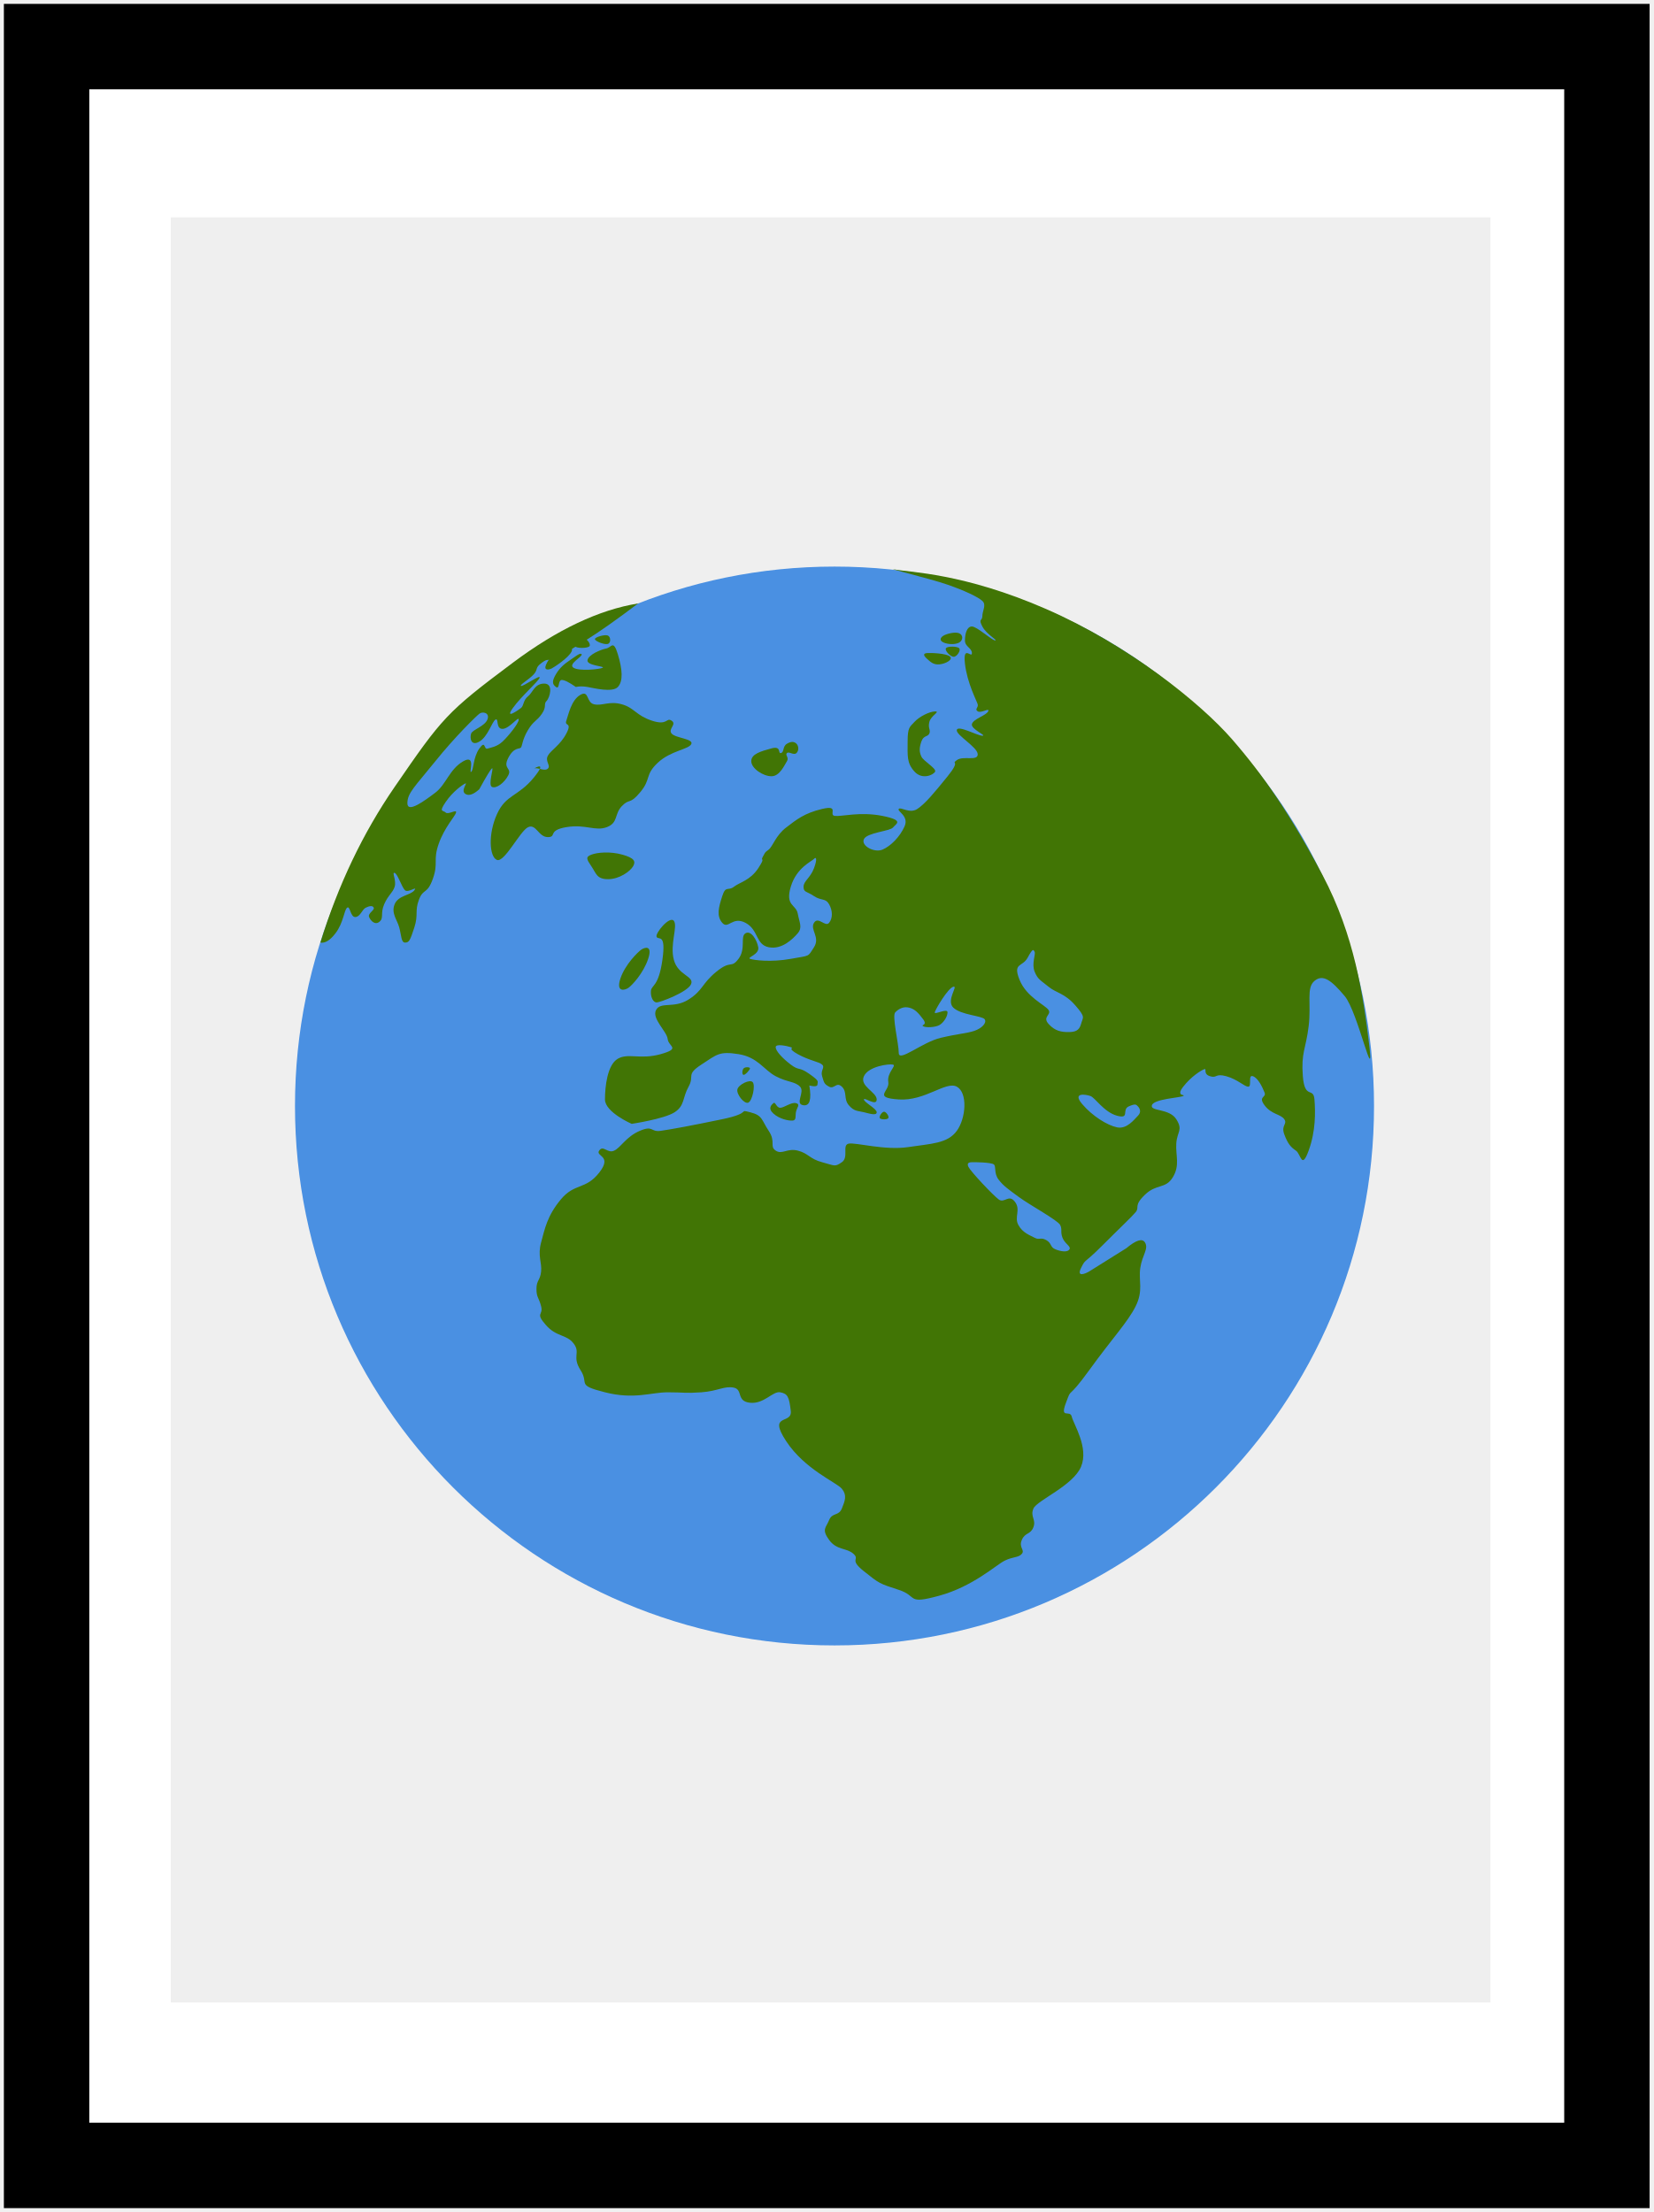
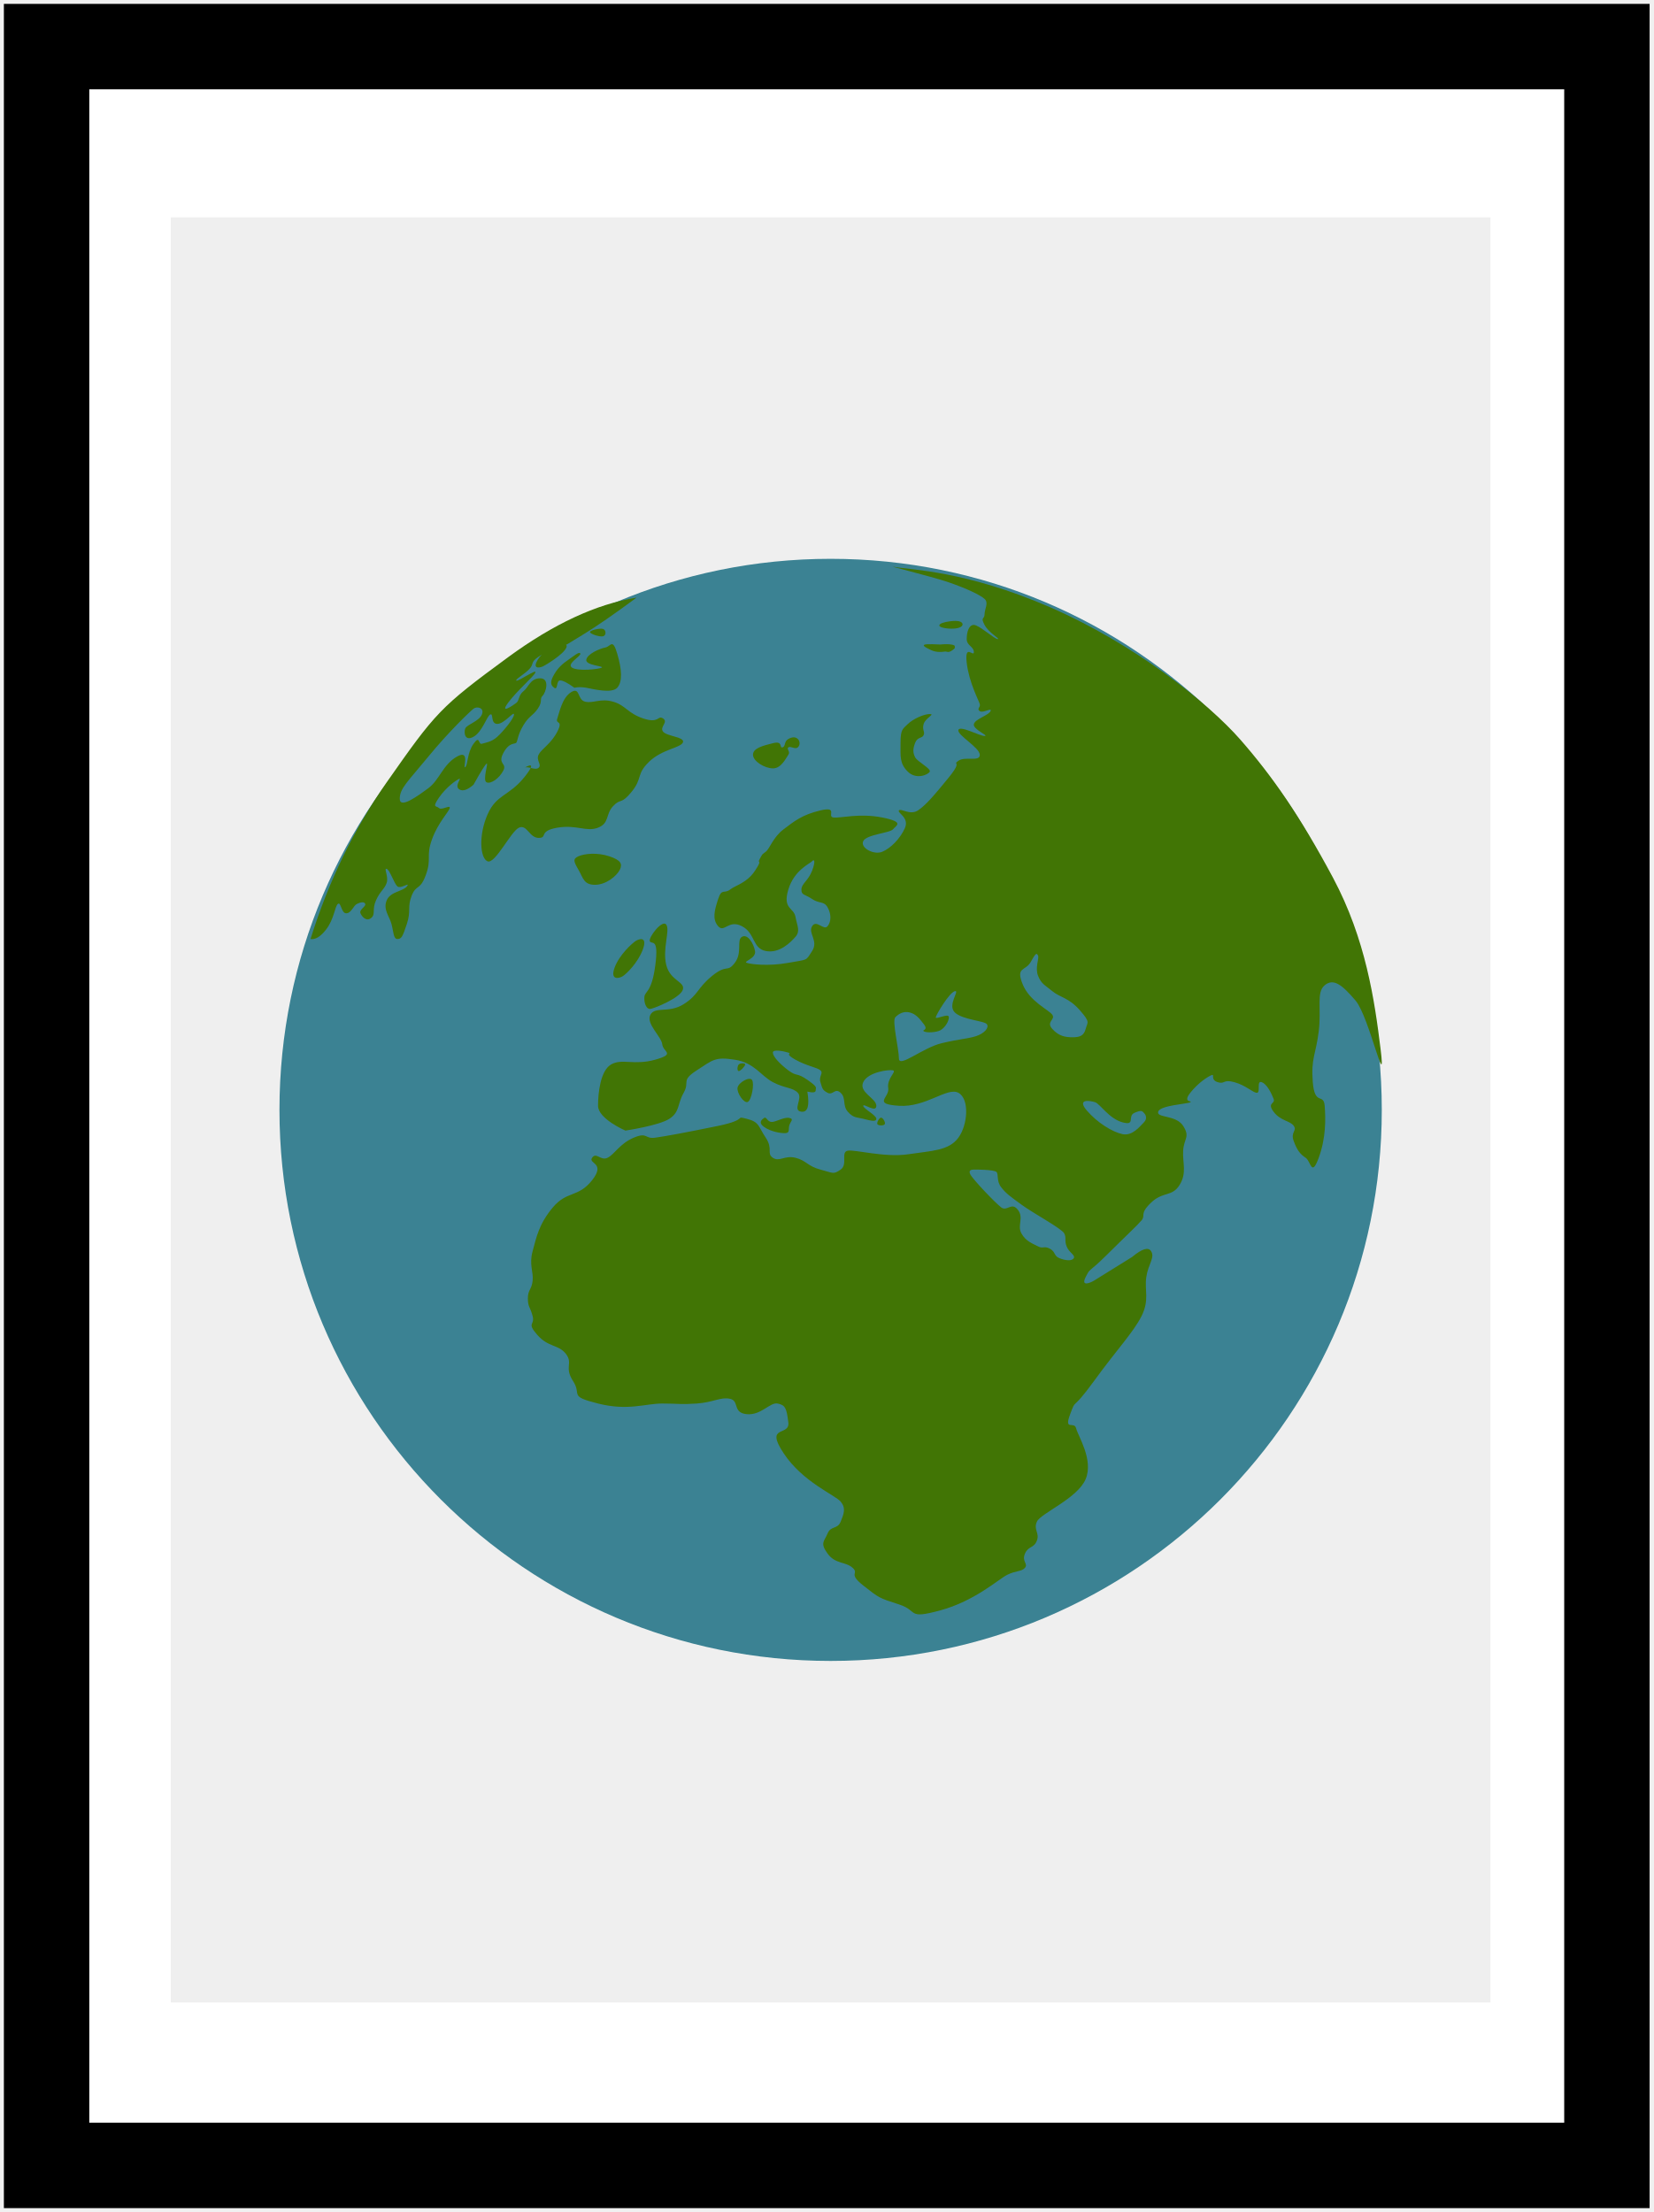
<svg xmlns="http://www.w3.org/2000/svg" width="213px" height="285px" viewBox="0 0 213 285" version="1.1">
  <defs />
  <g id="Page-1" stroke="none" stroke-width="1" fill="none" fill-rule="evenodd">
-     <g id="Group-19" transform="translate(6, 6)" fill-rule="nonzero">
+     <g id="Group-114" transform="translate(6, 6)" fill-rule="nonzero">
      <rect id="Rectangle-2" stroke="#000000" stroke-width="11" fill="#FFFFFF" x="0" y="0" width="201" height="273" />
      <rect id="Rectangle-13" fill="#EFEFEF" x="16" y="22" width="170" height="230" />
-       <circle id="Oval-3" fill="#4A90E2" cx="101.5" cy="136.5" r="69.5" />
-       <path d="M107.337,138.064 C107.466,138.259 108.285,138.282 108.429,138.064 C108.573,137.846 108.156,137.237 107.883,137.237 C107.61,137.237 107.208,137.869 107.337,138.064 Z" id="Path-55" fill="#417505" />
-       <path d="M78.589,123.157 C79.033,123.157 82.61,121.816 83.027,120.788 C83.443,119.761 81.354,119.685 80.808,117.68 C80.262,115.675 81.34,113.358 80.808,112.648 C80.276,111.938 78.341,114.276 78.589,114.72 C78.837,115.164 79.821,114.174 79.329,117.68 C78.837,121.186 77.914,120.889 77.85,121.677 C77.785,122.464 78.145,123.157 78.589,123.157 Z" id="Path-56" fill="#417505" />
-       <path d="M73.919,120.08 C74.523,118.27 76.159,116.673 76.599,116.362 C77.039,116.05 78.106,115.714 77.493,117.552 C76.88,119.389 75.44,120.931 74.961,121.27 C74.483,121.608 73.314,121.89 73.919,120.08 Z" id="Path-57" fill="#417505" />
-       <path d="M64.338,79.642 C64.675,78.815 65.413,78.21 65.991,77.907 C66.568,77.604 67.967,77.116 67.644,77.907 C67.321,78.698 65.417,79.943 65.089,80.115 C64.761,80.287 64,80.469 64.338,79.642 Z" id="Path-67" fill="#417505" />
-       <path d="M68.06,77.266 C67.831,76.974 68.608,76.168 69.066,76.168 C69.525,76.168 70.178,76.993 69.928,77.266 C69.678,77.539 68.289,77.558 68.06,77.266 Z" id="Path-68" fill="#417505" />
-       <path d="M35.274,115.445 C37.551,108.035 40.738,101.351 44.835,95.393 C50.98,86.455 51.499,85.789 60.072,79.38 C65.787,75.108 71.165,72.564 76.205,71.748 C73.383,73.874 71.192,75.421 69.632,76.387 C67.292,77.836 67.883,77.539 66.047,78.482 C64.211,79.426 64.758,78.687 63.806,79.38 C62.855,80.073 63.361,80.208 62.761,80.877 C62.16,81.545 60.891,82.243 61.117,82.373 C61.344,82.503 63.694,80.82 63.508,81.325 C63.322,81.831 61.187,83.664 60.072,85.216 C58.956,86.769 60.741,85.506 61.117,85.216 C61.494,84.926 61.372,84.229 62.014,83.72 C62.655,83.211 62.859,82.074 64.105,82.074 C65.351,82.074 64.821,83.901 64.404,84.318 C63.987,84.736 64.469,84.997 63.806,85.965 C63.144,86.933 62.741,86.845 62.014,88.06 C61.286,89.274 61.29,90.053 61.117,90.304 C60.945,90.556 60.221,90.198 59.474,91.651 C58.727,93.104 59.981,92.917 59.474,93.896 C58.968,94.875 57.938,95.631 57.383,95.393 C56.828,95.154 57.652,92.819 57.383,92.998 C57.204,93.118 56.656,94.016 55.74,95.692 C54.981,96.372 54.384,96.572 53.947,96.29 C53.292,95.869 54.29,94.802 53.947,94.944 C53.604,95.085 52.334,95.973 51.408,97.338 C50.481,98.703 51.084,98.361 51.408,98.685 C51.731,99.009 52.858,98.209 52.752,98.685 C52.647,99.16 51.27,100.559 50.511,102.725 C49.753,104.892 50.5,105.135 49.764,107.215 C49.029,109.295 48.541,108.412 47.972,109.908 C47.403,111.405 47.921,111.811 47.374,113.5 C46.828,115.189 46.69,115.445 46.179,115.445 C45.669,115.445 45.706,114.506 45.432,113.5 C45.158,112.494 44.366,111.664 44.835,110.507 C45.304,109.35 46.892,109.356 47.374,108.711 C47.857,108.067 46.592,109.076 46.179,108.711 C45.766,108.346 45.237,106.601 44.835,106.467 C44.433,106.332 45.105,107.45 44.835,108.262 C44.565,109.074 44.009,109.309 43.49,110.507 C42.972,111.705 43.474,112.259 42.893,112.752 C42.312,113.244 41.749,112.634 41.548,112.153 C41.348,111.672 42.268,111.283 42.146,110.956 C42.024,110.629 41.548,110.732 41.1,110.956 C40.652,111.18 40.393,112.153 39.756,112.153 C39.118,112.153 39.104,110.632 38.71,110.956 C38.317,111.28 38.252,112.895 37.216,114.248 C36.526,115.151 35.878,115.55 35.274,115.445 Z M46.478,97.488 C46.478,98.816 48.663,97.193 50.063,96.141 C51.463,95.089 51.894,93.121 53.648,92.1 C55.403,91.08 54.341,93.725 54.694,93.447 C55.047,93.169 54.917,91.632 55.74,90.454 C56.563,89.276 56.31,90.597 56.785,90.454 C57.261,90.311 58.016,90.216 58.727,89.556 C59.439,88.896 60.819,87.219 60.819,86.713 C60.819,86.206 59.618,87.91 58.727,87.91 C57.837,87.91 58.275,86.468 57.831,86.713 C57.387,86.958 56.855,88.918 55.74,89.556 C54.625,90.195 54.509,89.011 54.694,88.509 C54.879,88.007 56.427,87.586 56.785,86.713 C57.144,85.84 56.171,85.619 55.74,85.965 C55.309,86.31 52.637,88.898 50.063,92.1 C47.489,95.303 46.478,96.159 46.478,97.488 Z" id="Combined-Shape" fill="#417505" />
-       <path d="M109.328,67.382 C111.174,67.742 118.153,67.831 128.773,72.473 C139.394,77.114 148.668,84.601 152.706,89.242 C156.745,93.884 160.248,98.974 164.374,106.76 C168.5,114.546 169.609,122.331 170.357,128.47 C171.105,134.609 168.935,124.38 167.216,122.331 C165.496,120.282 164.411,119.474 163.327,120.385 C162.242,121.295 162.935,123.301 162.579,126.224 C162.223,129.147 161.588,129.602 161.831,132.662 C162.073,135.722 163.197,133.999 163.327,135.657 C163.456,137.315 163.495,139.723 162.579,142.245 C161.663,144.766 161.595,142.686 160.933,142.245 C160.271,141.803 159.879,141.341 159.438,140.149 C158.997,138.957 159.882,138.856 159.438,138.202 C158.993,137.548 157.769,137.59 156.895,136.405 C156.02,135.221 157.172,135.452 156.895,134.759 C156.618,134.065 156.075,132.904 155.399,132.662 C154.723,132.421 155.299,134.01 154.801,134.01 C154.302,134.01 153.421,133.061 151.959,132.662 C150.496,132.263 150.813,132.962 149.864,132.662 C148.915,132.362 149.534,131.6 149.116,131.764 C148.699,131.928 147.461,132.683 146.424,134.01 C145.387,135.337 146.805,134.981 146.424,135.208 C146.043,135.434 142.63,135.589 142.385,136.405 C142.141,137.222 144.621,136.777 145.527,138.202 C146.432,139.627 145.62,139.782 145.527,141.346 C145.433,142.911 146.022,144.148 145.078,145.688 C144.133,147.229 142.994,146.48 141.488,147.934 C139.981,149.388 140.845,149.521 140.291,150.18 C139.737,150.839 138.392,152.082 135.953,154.522 C133.515,156.963 133.887,156.113 133.261,157.367 C132.634,158.621 133.837,158.096 134.308,157.816 C134.622,157.63 136.217,156.631 139.095,154.822 C140.343,153.777 141.141,153.527 141.488,154.073 C142.008,154.891 141.131,155.707 140.889,157.367 C140.648,159.027 141.314,160.26 140.291,162.308 C139.268,164.356 137.29,166.414 134.308,170.543 C131.326,174.671 132.14,172.535 131.316,174.735 C130.492,176.935 131.836,175.567 132.064,176.532 C132.292,177.497 134.285,180.516 133.261,182.97 C132.237,185.424 127.577,187.312 127.128,188.36 C126.679,189.408 127.496,189.762 127.128,190.756 C126.76,191.749 126.066,191.404 125.632,192.403 C125.199,193.401 126.059,193.686 125.632,194.199 C125.205,194.713 124.479,194.545 123.388,195.098 C122.298,195.651 119.327,198.403 115.012,199.59 C110.697,200.776 112.299,199.657 109.777,198.841 C107.254,198.025 107.284,198.033 105.289,196.445 C103.294,194.858 104.829,194.998 103.943,194.199 C103.057,193.401 101.787,193.765 100.802,192.403 C99.816,191.041 100.389,190.871 100.802,189.857 C101.214,188.843 102.037,189.368 102.447,188.36 C102.857,187.353 103.131,186.643 102.447,185.815 C101.763,184.987 97.675,183.346 95.267,179.676 C92.859,176.006 96.081,177.594 95.866,175.783 C95.65,173.973 95.484,173.581 94.519,173.388 C93.555,173.195 92.445,174.917 90.63,174.735 C88.815,174.554 89.739,173.047 88.536,172.789 C87.333,172.531 86.449,173.24 84.348,173.388 C82.247,173.535 82.179,173.388 80.01,173.388 C77.841,173.388 75.718,174.348 71.932,173.388 C68.147,172.428 69.945,172.339 68.791,170.543 C67.638,168.747 68.83,168.318 67.894,167.099 C66.957,165.88 65.703,166.304 64.304,164.704 C62.904,163.103 64.013,163.502 63.706,162.308 C63.398,161.114 63.107,161.185 63.107,160.062 C63.107,158.939 63.59,158.976 63.706,157.816 C63.821,156.657 63.235,155.791 63.706,154.073 C64.176,152.356 64.469,150.671 66.248,148.533 C68.028,146.395 69.428,147.327 71.185,145.09 C72.941,142.852 70.658,143.015 71.185,142.245 C71.711,141.475 72.255,142.67 73.129,142.245 C74.003,141.82 74.654,140.451 76.42,139.699 C78.186,138.948 77.778,139.888 79.112,139.699 C80.447,139.511 83.087,139.024 87.04,138.202 C90.994,137.38 89.004,136.897 90.63,137.304 C92.256,137.711 92.072,138.27 93.023,139.699 C93.975,141.128 93.096,141.683 93.921,142.245 C94.746,142.806 95.393,141.902 96.763,142.245 C98.133,142.588 98.285,143.316 99.904,143.742 C101.523,144.168 101.511,144.394 102.447,143.742 C103.383,143.091 102.417,141.509 103.345,141.346 C104.273,141.183 107.982,142.245 110.973,141.796 C113.965,141.346 116.059,141.346 117.256,139.699 C118.452,138.052 118.665,134.772 117.256,134.01 C115.846,133.248 113.178,135.888 109.777,135.657 C106.375,135.426 108.633,134.628 108.43,133.411 C108.228,132.194 109.542,131.288 109.029,131.165 C108.515,131.043 105.889,131.375 105.289,132.662 C104.689,133.95 106.935,134.699 106.935,135.657 C106.935,136.615 105.289,135.297 105.289,135.657 C105.289,136.017 106.935,136.841 106.935,137.304 C106.935,137.767 106.083,137.502 105.289,137.304 C104.495,137.105 104.045,137.218 103.345,136.405 C102.644,135.593 103.165,134.686 102.447,134.01 C101.729,133.334 101.486,134.373 100.802,134.01 C100.117,133.647 100.146,133.428 99.904,132.662 C99.663,131.896 100.323,131.544 99.904,131.165 C99.485,130.786 98.262,130.651 96.763,129.818 C95.264,128.984 96.395,129.087 95.866,128.919 C95.336,128.752 93.921,128.445 93.921,128.919 C93.921,129.394 94.751,130.32 95.866,131.165 C96.98,132.011 96.883,131.394 98.259,132.363 C99.634,133.332 99.306,133.313 99.306,133.71 C99.306,133.976 98.957,134.026 98.259,133.861 C98.558,135.657 98.309,136.505 97.511,136.405 C96.314,136.256 97.733,134.71 97.062,134.01 C96.391,133.31 95.447,133.469 93.921,132.662 C92.395,131.855 91.621,130.207 89.134,129.818 C86.647,129.429 86.389,129.835 84.348,131.165 C82.307,132.495 83.508,132.573 82.702,134.01 C81.897,135.447 82.232,136.438 80.907,137.304 C79.582,138.17 75.373,138.801 75.373,138.801 C75.373,138.801 71.932,137.304 71.932,135.657 C71.932,134.01 72.232,131.203 73.578,130.416 C74.924,129.63 76.471,130.565 79.112,129.818 C81.754,129.07 80.114,128.865 80.01,127.871 C79.905,126.878 77.924,125.243 78.514,124.128 C79.104,123.013 80.821,123.976 82.702,122.78 C84.584,121.585 84.378,120.747 86.292,119.187 C88.207,117.627 88.147,118.844 89.134,117.54 C90.121,116.236 89.318,114.666 90.032,114.246 C90.746,113.826 91.504,115.09 91.677,116.043 C91.85,116.995 90.14,117.365 90.63,117.54 C91.12,117.715 93.321,118.003 95.866,117.54 C98.41,117.077 98.02,117.342 98.857,116.043 C99.694,114.744 98.307,113.789 98.857,112.899 C99.408,112.008 100.314,113.499 100.802,112.899 C101.289,112.298 101.265,111.324 100.802,110.503 C100.338,109.682 99.781,110.085 98.857,109.455 C97.934,108.825 97.511,108.999 97.511,108.257 C97.511,107.515 98.38,107.135 98.857,105.862 C99.334,104.588 99.104,104.367 98.857,104.664 C98.61,104.96 96.606,105.768 95.866,108.257 C95.125,110.746 96.54,110.512 96.763,111.701 C96.986,112.889 97.396,113.511 96.763,114.246 C96.13,114.982 94.725,116.383 93.023,116.043 C91.322,115.702 91.729,113.791 90.032,112.899 C88.334,112.007 87.815,113.791 87.04,112.899 C86.265,112.006 86.584,110.869 87.04,109.455 C87.496,108.04 87.781,108.842 88.536,108.257 C89.291,107.672 90.647,107.433 91.677,105.862 C92.708,104.29 91.879,105.071 92.276,104.364 C92.672,103.658 92.493,103.886 93.023,103.466 C93.554,103.046 93.926,101.643 95.267,100.621 C96.609,99.6 97.591,98.777 99.904,98.226 C102.217,97.674 100.668,99.022 101.55,99.124 C102.431,99.226 104.795,98.546 107.682,99.124 C110.57,99.702 109.406,100.149 109.029,100.621 C108.651,101.093 105.692,101.266 105.289,102.118 C104.886,102.971 106.63,103.91 107.682,103.466 C108.735,103.022 109.926,101.819 110.524,100.471 C111.123,99.124 109.528,98.537 109.777,98.226 C110.025,97.915 111.174,98.89 112.17,98.226 C113.166,97.561 114.245,96.276 116.059,94.033 C117.873,91.791 116.422,92.547 117.256,91.937 C118.09,91.327 119.948,92.117 119.948,91.188 C119.948,90.26 117.094,88.693 117.256,88.044 C117.418,87.396 119.905,88.793 120.546,88.793 C121.188,88.793 119.042,87.959 119.2,87.296 C119.358,86.633 121.052,86.182 121.294,85.649 C121.537,85.115 120.386,85.941 119.948,85.649 C119.511,85.357 120.061,85.173 119.948,84.75 C119.835,84.327 118.588,82.023 118.303,79.51 C118.017,76.997 119.2,78.863 119.2,78.162 C119.2,77.462 118.303,77.35 118.303,76.515 C118.303,75.681 118.541,74.719 119.2,74.719 C119.86,74.719 121.786,76.515 122.192,76.515 C122.597,76.515 121.096,75.77 120.546,74.719 C119.996,73.668 120.546,74.045 120.546,73.371 C120.546,72.697 121.1,71.924 120.546,71.425 C119.993,70.926 118.361,70.129 116.059,69.329 C113.757,68.528 107.482,67.022 109.328,67.382 Z M109.328,124.427 C108.879,124.877 109.777,128.433 109.777,129.668 C109.777,130.902 112.783,128.284 115.161,127.721 C117.54,127.159 118.497,127.157 119.499,126.823 C120.501,126.489 121.145,125.775 120.846,125.326 C120.546,124.877 117.787,124.778 116.807,123.829 C115.826,122.879 117.498,120.961 116.807,121.134 C116.116,121.307 114.502,124.039 114.414,124.427 C114.325,124.816 116.059,123.842 116.059,124.427 C116.059,125.013 115.526,125.78 115.012,126.074 C114.498,126.369 113.265,126.433 112.918,126.224 C112.57,126.015 113.532,126.145 112.918,125.326 C112.304,124.506 111.867,124.015 111.123,123.829 C110.378,123.642 109.777,123.978 109.328,124.427 Z M126.38,117.39 C125.705,118.638 124.439,117.998 125.333,120.235 C126.227,122.472 128.654,123.492 129.073,124.128 C129.491,124.764 128.234,124.987 129.073,125.925 C129.911,126.862 130.763,126.973 131.615,126.973 C132.468,126.973 133.027,126.82 133.261,125.925 C133.494,125.029 133.901,125.117 132.513,123.529 C131.125,121.941 130.053,121.946 129.073,121.134 C128.092,120.321 127.686,120.21 127.278,119.187 C126.869,118.164 127.436,116.959 127.278,116.642 C127.119,116.325 127.055,116.143 126.38,117.39 Z M133.41,136.256 C134.727,137.802 136.633,138.987 137.898,139.25 C139.162,139.514 140.106,138.238 140.59,137.753 C141.075,137.268 140.806,136.771 140.59,136.555 C140.375,136.34 140.316,136.145 139.394,136.555 C138.472,136.965 139.591,138.215 137.898,137.753 C136.205,137.291 135.071,135.412 134.457,135.208 C133.844,135.003 132.094,134.709 133.41,136.256 Z M118.751,144.341 C119.051,144.954 121.889,147.969 122.641,148.533 C123.392,149.098 123.936,147.798 124.735,148.833 C125.534,149.868 124.619,150.797 125.183,151.827 C125.748,152.857 126.651,153.135 127.278,153.474 C127.904,153.814 128.036,153.364 128.773,153.774 C129.511,154.184 129.236,154.677 129.97,154.971 C130.704,155.265 131.529,155.366 131.765,154.971 C132.001,154.577 131.166,154.258 130.868,153.474 C130.569,152.691 130.868,152.426 130.568,151.827 C130.269,151.228 126.663,149.268 125.258,148.234 C123.854,147.199 123.268,146.806 122.641,145.988 C122.013,145.17 122.341,144.341 122.042,144.041 C121.743,143.742 119.361,143.727 119.2,143.742 C119.039,143.757 118.452,143.727 118.751,144.341 Z" id="Combined-Shape" fill="#417505" />
-       <path d="M88.987,134.363 C88.852,134.988 89.888,136.302 90.403,136.062 C90.917,135.821 91.326,133.865 90.969,133.436 C90.611,133.007 89.122,133.738 88.987,134.363 Z" id="Path-52" fill="#417505" />
-       <path d="M89.797,131.65 C89.593,131.86 89.558,132.489 89.797,132.489 C90.036,132.489 90.612,131.824 90.612,131.65 C90.612,131.477 90.001,131.441 89.797,131.65 Z" id="Path-53" fill="#417505" />
-       <path d="M93.633,136.129 C93.372,136.354 92.879,136.793 93.633,137.479 C94.386,138.165 95.583,138.419 96.102,138.379 C96.621,138.339 96.431,137.804 96.538,137.254 C96.644,136.704 97.147,136.287 96.538,136.129 C95.928,135.972 95.011,136.729 94.504,136.729 C93.997,136.729 93.894,135.905 93.633,136.129 Z" id="Path-54" fill="#417505" />
-       <path d="M70.184,105.619 C70.807,106.537 70.862,107.276 72.331,107.276 C73.8,107.276 75.18,106.259 75.553,105.619 C75.925,104.98 75.725,104.549 74.172,104.114 C72.619,103.678 70.963,103.82 70.184,104.114 C69.405,104.408 69.56,104.701 70.184,105.619 Z" id="Path-58" fill="#417505" />
-       <path d="M90.776,92.069 C90.776,93.003 92.297,94.014 93.383,94.014 C94.469,94.014 95.075,92.522 95.376,92.069 C95.677,91.617 95.096,91.261 95.376,91.022 C95.656,90.782 96.25,91.366 96.603,91.022 C96.956,90.677 96.863,90.079 96.603,89.825 C96.342,89.571 95.973,89.466 95.376,89.825 C94.779,90.183 95.055,90.888 94.609,91.022 C94.164,91.156 94.726,90.057 93.383,90.423 C92.04,90.79 90.776,91.136 90.776,92.069 Z" id="Path-59" fill="#417505" />
-       <path d="M110.919,89.54 C110.919,91.386 110.79,92.305 111.805,93.415 C112.819,94.526 114.271,93.829 114.46,93.415 C114.649,93.002 112.963,92.076 112.69,91.478 C112.416,90.879 112.399,90.378 112.69,89.54 C112.98,88.702 113.529,88.971 113.722,88.496 C113.916,88.022 113.507,87.834 113.722,87.006 C113.938,86.178 115.174,85.664 114.46,85.664 C113.746,85.664 112.421,86.331 111.805,87.006 C111.188,87.681 110.919,87.694 110.919,89.54 Z" id="Path-60" fill="#417505" />
-       <path d="M113.405,78.871 C113.892,79.305 114.252,79.673 115.034,79.596 C115.817,79.52 116.821,78.984 116.367,78.581 C115.914,78.177 113.885,78.098 113.405,78.145 C112.925,78.192 112.918,78.437 113.405,78.871 Z" id="Path-61" fill="#417505" />
-       <path d="M115.856,77.524 C115.664,77.819 116.44,78.624 116.854,78.624 C117.268,78.624 117.807,77.788 117.567,77.524 C117.328,77.26 116.047,77.229 115.856,77.524 Z" id="Path-62" fill="#417505" />
-       <path d="M115.549,75.893 C115.123,76.143 114.971,76.527 115.549,76.781 C116.127,77.034 117.066,77.077 117.572,76.781 C118.078,76.485 118.085,75.823 117.572,75.598 C117.059,75.372 115.975,75.644 115.549,75.893 Z" id="Path-63" fill="#417505" />
-       <path d="M58.011,98.914 C56.854,101.492 57.045,104.395 58.011,104.793 C58.977,105.191 61,101.036 62.035,100.572 C63.07,100.108 63.366,101.854 64.569,101.854 C65.771,101.854 64.487,100.988 66.953,100.572 C69.42,100.156 70.677,101.139 72.17,100.572 C73.663,100.006 73.111,98.901 74.108,97.859 C75.104,96.816 75.087,97.747 76.492,96.05 C77.898,94.353 77.056,93.857 78.728,92.281 C80.4,90.706 82.722,90.561 83.05,89.87 C83.378,89.179 81.016,89.108 80.516,88.513 C80.016,87.918 81.232,87.323 80.516,86.855 C79.801,86.387 80.05,87.535 77.983,86.855 C75.916,86.174 75.737,85.206 74.108,84.744 C72.478,84.283 71.576,84.979 70.531,84.744 C69.485,84.509 69.91,82.85 68.742,83.538 C67.574,84.227 67.233,86.077 66.953,86.855 C66.674,87.632 67.763,86.978 66.953,88.513 C66.144,90.048 64.952,90.651 64.569,91.377 C64.186,92.103 64.996,92.639 64.569,93.035 C64.141,93.431 63.162,92.794 62.78,93.035 C62.399,93.276 64.799,91.677 62.78,94.166 C60.761,96.654 59.168,96.336 58.011,98.914 Z" id="Path-64" fill="#417505" />
-       <path d="M69.681,79.058 C69.811,78.343 71.383,77.692 72.088,77.556 C72.793,77.421 73.004,76.37 73.593,78.307 C74.181,80.244 74.292,81.759 73.593,82.511 C72.893,83.263 70.525,82.66 69.681,82.511 C69.118,82.412 68.616,82.412 68.176,82.511 C67.321,81.911 66.72,81.61 66.37,81.61 C65.847,81.61 66.125,82.868 65.618,82.511 C65.111,82.154 65.105,81.73 65.618,80.86 C66.131,79.99 66.772,79.491 67.424,79.058 C68.075,78.625 68.79,78.009 68.928,78.307 C69.066,78.605 67.129,79.558 67.875,80.034 C68.621,80.509 71.272,80.231 71.637,80.034 C72.001,79.837 69.55,79.773 69.681,79.058 Z" id="Path-66" fill="#417505" />
-       <path d="M70.638,76.344 C70.638,76.079 71.894,75.727 72.289,75.877 C72.684,76.026 72.731,76.842 72.289,76.967 C71.847,77.092 70.638,76.609 70.638,76.344 Z" id="Path-69" fill="#417505" />
+       <circle id="Oval-3" fill="#3B8293" cx="101" cy="137" r="71" />
+       <path d="M107.022,138.842 C107.134,139.041 107.849,139.064 107.974,138.842 C108.1,138.62 107.736,138 107.498,138 C107.26,138 106.909,138.643 107.022,138.842 Z" id="Path-55" fill="#417505" />
+       <path d="M77.713,124 C78.136,124 81.551,122.614 81.948,121.552 C82.345,120.49 80.352,120.412 79.83,118.339 C79.309,116.267 80.338,113.871 79.83,113.138 C79.323,112.404 77.476,114.821 77.713,115.28 C77.949,115.738 78.888,114.715 78.419,118.339 C77.949,121.963 77.068,121.656 77.007,122.47 C76.946,123.284 77.289,124 77.713,124 Z" id="Path-56" fill="#417505" />
+       <path d="M73.173,118.668 C73.788,116.993 75.454,115.515 75.902,115.227 C76.35,114.939 77.435,114.628 76.811,116.328 C76.187,118.028 74.721,119.456 74.234,119.769 C73.747,120.082 72.558,120.343 73.173,118.668 Z" id="Path-57" fill="#417505" />
+       <path d="M63.098,79.332 C63.491,78.441 64.35,77.789 65.021,77.462 C65.693,77.136 67.32,76.61 66.944,77.462 C66.569,78.315 64.354,79.657 63.972,79.842 C63.591,80.028 62.706,80.223 63.098,79.332 Z" id="Path-67" fill="#417505" />
+       <path d="M67.042,75.838 C66.809,75.615 67.599,75 68.066,75 C68.533,75 69.198,75.63 68.944,75.838 C68.689,76.047 67.276,76.061 67.042,75.838 Z" id="Path-68" fill="#417505" />
+       <path d="M34,114.984 C36.336,107.525 39.606,100.797 43.81,94.799 C50.116,85.803 50.648,85.133 59.445,78.682 C65.31,74.382 70.828,71.821 76,71 C73.105,73.14 70.856,74.697 69.255,75.669 C66.854,77.128 67.461,76.829 65.577,77.778 C63.692,78.728 64.254,77.984 63.277,78.682 C62.301,79.38 62.821,79.515 62.204,80.188 C61.588,80.861 60.286,81.564 60.518,81.695 C60.751,81.825 63.162,80.131 62.971,80.64 C62.78,81.149 60.59,82.994 59.445,84.557 C58.301,86.119 60.132,84.849 60.518,84.557 C60.904,84.265 60.78,83.562 61.438,83.05 C62.096,82.538 62.306,81.393 63.584,81.393 C64.862,81.393 64.319,83.232 63.891,83.653 C63.462,84.074 63.957,84.335 63.277,85.31 C62.597,86.284 62.184,86.196 61.438,87.419 C60.691,88.641 60.695,89.425 60.518,89.678 C60.341,89.931 59.599,89.571 58.832,91.034 C58.065,92.496 59.352,92.308 58.832,93.293 C58.312,94.278 57.255,95.039 56.686,94.799 C56.117,94.56 56.962,92.209 56.686,92.389 C56.502,92.51 55.94,93.413 55,95.101 C54.222,95.785 53.608,95.986 53.161,95.703 C52.489,95.279 53.513,94.205 53.161,94.347 C52.809,94.49 51.506,95.383 50.555,96.758 C49.604,98.132 50.223,97.787 50.555,98.113 C50.887,98.44 52.043,97.634 51.934,98.113 C51.826,98.592 50.414,100 49.635,102.18 C48.856,104.361 49.623,104.606 48.869,106.699 C48.114,108.792 47.613,107.904 47.029,109.41 C46.445,110.916 46.977,111.326 46.416,113.025 C45.855,114.725 45.714,114.984 45.19,114.984 C44.666,114.984 44.704,114.038 44.423,113.025 C44.142,112.013 43.329,111.177 43.81,110.013 C44.292,108.849 45.921,108.854 46.416,108.205 C46.911,107.557 45.614,108.573 45.19,108.205 C44.766,107.838 44.223,106.081 43.81,105.946 C43.398,105.811 44.087,106.936 43.81,107.753 C43.533,108.571 42.962,108.807 42.431,110.013 C41.899,111.219 42.414,111.777 41.818,112.272 C41.222,112.768 40.643,112.154 40.438,111.67 C40.233,111.186 41.177,110.794 41.051,110.465 C40.925,110.135 40.438,110.239 39.978,110.465 C39.518,110.691 39.253,111.67 38.599,111.67 C37.944,111.67 37.929,110.138 37.526,110.465 C37.122,110.791 37.056,112.416 35.993,113.779 C35.284,114.687 34.62,115.089 34,114.984 Z M45.496,96.908 C45.496,98.246 47.738,96.611 49.175,95.553 C50.612,94.494 51.054,92.513 52.854,91.486 C54.654,90.458 53.564,93.121 53.927,92.841 C54.29,92.561 54.155,91.014 55,89.829 C55.845,88.643 55.585,89.972 56.073,89.829 C56.561,89.685 57.336,89.589 58.066,88.925 C58.796,88.261 60.212,86.573 60.212,86.063 C60.212,85.553 58.98,87.268 58.066,87.268 C57.152,87.268 57.602,85.817 57.146,86.063 C56.69,86.309 56.144,88.282 55,88.925 C53.856,89.567 53.738,88.376 53.927,87.87 C54.116,87.365 55.705,86.941 56.073,86.063 C56.441,85.184 55.442,84.962 55,85.31 C54.558,85.658 51.816,88.262 49.175,91.486 C46.534,94.709 45.496,95.571 45.496,96.908 Z" id="Combined-Shape" fill="#417505" />
+       <path d="M109.339,67.056 C111.229,67.422 118.378,67.512 129.255,72.231 C140.132,76.951 149.63,84.562 153.767,89.281 C157.903,94 161.491,99.176 165.717,107.092 C169.942,115.008 171.079,122.924 171.845,129.166 C172.611,135.407 170.388,125.007 168.627,122.924 C166.866,120.841 165.755,120.019 164.644,120.945 C163.533,121.871 164.243,123.91 163.878,126.882 C163.513,129.854 162.864,130.317 163.112,133.428 C163.361,136.539 164.512,134.787 164.644,136.473 C164.777,138.159 164.816,140.607 163.878,143.171 C162.94,145.734 162.871,143.62 162.193,143.171 C161.515,142.722 161.113,142.251 160.661,141.04 C160.209,139.828 161.116,139.725 160.661,139.061 C160.206,138.396 158.952,138.438 158.057,137.234 C157.161,136.03 158.34,136.264 158.057,135.559 C157.773,134.854 157.216,133.674 156.524,133.428 C155.833,133.182 156.422,134.798 155.912,134.798 C155.401,134.798 154.498,133.834 153.001,133.428 C151.504,133.022 151.828,133.733 150.856,133.428 C149.884,133.123 150.518,132.348 150.09,132.515 C149.662,132.681 148.395,133.449 147.332,134.798 C146.27,136.147 147.723,135.786 147.332,136.016 C146.942,136.246 143.447,136.403 143.196,137.234 C142.945,138.064 145.485,137.612 146.413,139.061 C147.341,140.509 146.509,140.666 146.413,142.257 C146.317,143.848 146.921,145.106 145.954,146.672 C144.986,148.239 143.82,147.477 142.277,148.955 C140.734,150.434 141.619,150.569 141.051,151.239 C140.484,151.909 139.106,153.172 136.608,155.654 C134.111,158.135 134.493,157.271 133.851,158.546 C133.209,159.821 134.441,159.287 134.923,159.003 C135.244,158.813 136.879,157.798 139.826,155.958 C141.105,154.896 141.922,154.642 142.277,155.197 C142.81,156.029 141.911,156.858 141.664,158.546 C141.417,160.234 142.099,161.488 141.051,163.57 C140.004,165.651 137.977,167.745 134.923,171.942 C131.87,176.14 132.703,173.968 131.859,176.205 C131.015,178.441 132.392,177.051 132.625,178.031 C132.859,179.012 134.9,182.082 133.851,184.577 C132.802,187.073 128.029,188.992 127.57,190.058 C127.11,191.123 127.946,191.483 127.57,192.493 C127.193,193.503 126.482,193.153 126.038,194.168 C125.594,195.183 126.475,195.473 126.038,195.995 C125.6,196.516 124.856,196.345 123.74,196.908 C122.623,197.471 119.58,200.269 115.16,201.475 C110.741,202.681 112.382,201.543 109.798,200.714 C107.215,199.884 107.246,199.892 105.202,198.278 C103.159,196.664 104.731,196.806 103.824,195.995 C102.916,195.183 101.616,195.553 100.606,194.168 C99.597,192.783 100.184,192.611 100.606,191.58 C101.029,190.549 101.872,191.082 102.292,190.058 C102.712,189.033 102.993,188.311 102.292,187.47 C101.591,186.628 97.404,184.96 94.938,181.228 C92.472,177.497 95.771,179.111 95.551,177.27 C95.33,175.429 95.16,175.031 94.172,174.835 C93.184,174.638 92.048,176.389 90.189,176.205 C88.33,176.02 89.277,174.488 88.044,174.226 C86.812,173.963 85.906,174.685 83.754,174.835 C81.602,174.985 81.533,174.835 79.312,174.835 C77.09,174.835 74.916,175.811 71.039,174.835 C67.162,173.859 69.003,173.768 67.822,171.942 C66.64,170.116 67.862,169.68 66.902,168.441 C65.943,167.202 64.659,167.633 63.226,166.005 C61.792,164.378 62.928,164.784 62.613,163.57 C62.297,162.355 62,162.428 62,161.286 C62,160.144 62.494,160.182 62.613,159.003 C62.731,157.824 62.131,156.943 62.613,155.197 C63.095,153.451 63.394,151.738 65.217,149.564 C67.04,147.391 68.474,148.338 70.273,146.063 C72.071,143.788 69.734,143.954 70.273,143.171 C70.812,142.388 71.369,143.603 72.264,143.171 C73.16,142.739 73.826,141.347 75.635,140.583 C77.444,139.819 77.025,140.774 78.392,140.583 C79.759,140.392 82.463,139.897 86.512,139.061 C90.561,138.224 88.524,137.734 90.189,138.147 C91.854,138.561 91.665,139.13 92.64,140.583 C93.615,142.036 92.715,142.6 93.559,143.171 C94.404,143.741 95.067,142.822 96.47,143.171 C97.873,143.519 98.029,144.259 99.687,144.693 C101.345,145.127 101.333,145.355 102.292,144.693 C103.25,144.031 102.26,142.423 103.211,142.257 C104.161,142.092 107.96,143.171 111.024,142.714 C114.088,142.257 116.233,142.257 117.458,140.583 C118.684,138.908 118.902,135.573 117.458,134.798 C116.015,134.024 113.282,136.707 109.798,136.473 C106.315,136.238 108.627,135.426 108.42,134.189 C108.212,132.952 109.558,132.03 109.032,131.906 C108.506,131.781 105.817,132.119 105.202,133.428 C104.588,134.737 106.888,135.498 106.888,136.473 C106.888,137.447 105.202,136.106 105.202,136.473 C105.202,136.839 106.888,137.676 106.888,138.147 C106.888,138.618 106.015,138.349 105.202,138.147 C104.389,137.945 103.929,138.06 103.211,137.234 C102.493,136.408 103.027,135.485 102.292,134.798 C101.557,134.111 101.308,135.167 100.606,134.798 C99.905,134.429 99.935,134.207 99.687,133.428 C99.44,132.649 100.116,132.291 99.687,131.906 C99.258,131.52 98.005,131.383 96.47,130.536 C94.935,129.688 96.093,129.792 95.551,129.622 C95.009,129.452 93.559,129.14 93.559,129.622 C93.559,130.105 94.409,131.046 95.551,131.906 C96.693,132.765 96.593,132.138 98.002,133.124 C99.411,134.109 99.074,134.089 99.074,134.494 C99.074,134.763 98.717,134.814 98.002,134.647 C98.308,136.473 98.053,137.335 97.236,137.234 C96.01,137.082 97.464,135.51 96.776,134.798 C96.089,134.087 95.122,134.249 93.559,133.428 C91.996,132.607 91.204,130.931 88.657,130.536 C86.11,130.14 85.845,130.553 83.754,131.906 C81.664,133.258 82.894,133.337 82.069,134.798 C81.244,136.259 81.588,137.266 80.231,138.147 C78.874,139.028 74.562,139.669 74.562,139.669 C74.562,139.669 71.039,138.147 71.039,136.473 C71.039,134.798 71.345,131.944 72.724,131.145 C74.103,130.345 75.687,131.295 78.392,130.536 C81.098,129.776 79.419,129.567 79.312,128.557 C79.205,127.546 77.176,125.884 77.78,124.751 C78.383,123.617 80.142,124.596 82.069,123.381 C83.997,122.165 83.785,121.313 85.746,119.727 C87.707,118.141 87.646,119.379 88.657,118.053 C89.668,116.727 88.845,115.131 89.576,114.704 C90.307,114.276 91.084,115.562 91.261,116.53 C91.438,117.499 89.687,117.875 90.189,118.053 C90.691,118.231 92.944,118.524 95.551,118.053 C98.157,117.582 97.757,117.851 98.615,116.53 C99.472,115.21 98.051,114.239 98.615,113.334 C99.179,112.428 100.107,113.944 100.606,113.334 C101.106,112.723 101.081,111.733 100.606,110.898 C100.131,110.063 99.561,110.473 98.615,109.832 C97.669,109.191 97.236,109.369 97.236,108.614 C97.236,107.86 98.126,107.474 98.615,106.179 C99.104,104.884 98.868,104.659 98.615,104.961 C98.362,105.263 96.309,106.084 95.551,108.614 C94.792,111.145 96.242,110.907 96.47,112.116 C96.698,113.324 97.119,113.956 96.47,114.704 C95.821,115.451 94.383,116.877 92.64,116.53 C90.898,116.184 91.314,114.241 89.576,113.334 C87.838,112.427 87.306,114.241 86.512,113.334 C85.718,112.426 86.045,111.271 86.512,109.832 C86.979,108.394 87.271,109.209 88.044,108.614 C88.817,108.02 90.206,107.777 91.261,106.179 C92.317,104.581 91.468,105.375 91.874,104.656 C92.281,103.938 92.097,104.17 92.64,103.743 C93.183,103.316 93.564,101.889 94.938,100.851 C96.312,99.812 97.318,98.976 99.687,98.415 C102.056,97.854 100.469,99.225 101.372,99.328 C102.276,99.432 104.696,98.741 107.654,99.328 C110.611,99.916 109.419,100.371 109.032,100.851 C108.646,101.331 105.616,101.506 105.202,102.373 C104.789,103.24 106.575,104.194 107.654,103.743 C108.732,103.292 109.952,102.069 110.564,100.698 C111.177,99.328 109.544,98.731 109.798,98.415 C110.053,98.099 111.23,99.091 112.25,98.415 C113.27,97.739 114.375,96.433 116.233,94.153 C118.09,91.872 116.604,92.642 117.458,92.021 C118.313,91.401 120.216,92.204 120.216,91.26 C120.216,90.316 117.293,88.723 117.458,88.063 C117.624,87.404 120.172,88.825 120.829,88.825 C121.486,88.825 119.289,87.976 119.45,87.302 C119.612,86.628 121.347,86.17 121.595,85.628 C121.843,85.085 120.664,85.924 120.216,85.628 C119.768,85.331 120.332,85.144 120.216,84.714 C120.1,84.284 118.823,81.941 118.531,79.386 C118.239,76.831 119.45,78.728 119.45,78.016 C119.45,77.304 118.531,77.19 118.531,76.342 C118.531,75.493 118.775,74.515 119.45,74.515 C120.125,74.515 122.099,76.342 122.514,76.342 C122.929,76.342 121.392,75.583 120.829,74.515 C120.266,73.446 120.829,73.83 120.829,73.145 C120.829,72.46 121.396,71.673 120.829,71.166 C120.262,70.659 118.591,69.848 116.233,69.035 C113.875,68.221 107.448,66.689 109.339,67.056 Z M109.339,125.055 C108.879,125.512 109.798,129.128 109.798,130.383 C109.798,131.639 112.877,128.976 115.314,128.404 C117.75,127.833 118.73,127.831 119.756,127.491 C120.783,127.151 121.442,126.425 121.135,125.969 C120.829,125.512 118.003,125.412 116.999,124.446 C115.995,123.481 117.707,121.53 116.999,121.706 C116.291,121.882 114.638,124.66 114.548,125.055 C114.457,125.45 116.233,124.46 116.233,125.055 C116.233,125.65 115.687,126.431 115.16,126.73 C114.634,127.029 113.372,127.094 113.016,126.882 C112.66,126.67 113.644,126.802 113.016,125.969 C112.387,125.136 111.94,124.636 111.177,124.446 C110.415,124.257 109.798,124.599 109.339,125.055 Z M126.804,117.901 C126.112,119.169 124.816,118.518 125.731,120.793 C126.647,123.067 129.133,124.104 129.561,124.751 C129.99,125.398 128.703,125.624 129.561,126.578 C130.42,127.531 131.292,127.643 132.166,127.643 C133.039,127.643 133.612,127.488 133.851,126.578 C134.09,125.667 134.506,125.756 133.085,124.142 C131.663,122.528 130.565,122.533 129.561,121.706 C128.557,120.88 128.142,120.767 127.723,119.727 C127.304,118.687 127.885,117.462 127.723,117.139 C127.561,116.817 127.495,116.632 126.804,117.901 Z M134.004,137.082 C135.352,138.654 137.305,139.858 138.6,140.126 C139.895,140.394 140.862,139.097 141.358,138.604 C141.854,138.111 141.578,137.605 141.358,137.386 C141.137,137.167 141.076,136.969 140.132,137.386 C139.188,137.803 140.334,139.074 138.6,138.604 C136.866,138.134 135.704,136.224 135.076,136.016 C134.449,135.808 132.656,135.509 134.004,137.082 Z M118.99,145.302 C119.297,145.926 122.204,148.99 122.974,149.564 C123.744,150.138 124.3,148.816 125.118,149.869 C125.937,150.921 125,151.866 125.578,152.913 C126.156,153.961 127.081,154.243 127.723,154.588 C128.364,154.933 128.5,154.476 129.255,154.892 C130.01,155.309 129.728,155.811 130.48,156.11 C131.232,156.409 132.077,156.511 132.319,156.11 C132.561,155.71 131.705,155.385 131.4,154.588 C131.094,153.791 131.4,153.522 131.093,152.913 C130.787,152.305 127.093,150.312 125.655,149.26 C124.216,148.208 123.616,147.808 122.974,146.976 C122.331,146.145 122.667,145.302 122.361,144.997 C122.054,144.693 119.615,144.678 119.45,144.693 C119.285,144.708 118.684,144.678 118.99,145.302 Z" id="Combined-Shape" fill="#417505" />
+       <path d="M89.011,134.137 C88.885,134.811 89.858,136.228 90.341,135.969 C90.824,135.709 91.209,133.601 90.873,133.139 C90.538,132.676 89.138,133.464 89.011,134.137 Z" id="Path-52" fill="#417505" />
+       <path d="M89.169,131.147 C88.962,131.36 88.926,132 89.169,132 C89.413,132 90,131.323 90,131.147 C90,130.97 89.377,130.933 89.169,131.147 Z" id="Path-53" fill="#417505" />
+       <path d="M92.445,138.034 C92.155,138.23 91.608,138.613 92.445,139.211 C93.282,139.81 94.611,140.031 95.187,139.996 C95.763,139.961 95.553,139.495 95.671,139.015 C95.789,138.535 96.348,138.171 95.671,138.034 C94.994,137.897 93.976,138.557 93.413,138.557 C92.85,138.557 92.735,137.838 92.445,138.034 Z" id="Path-54" fill="#417505" />
+       <path d="M68.522,106.073 C69.14,107.141 69.195,108 70.65,108 C72.105,108 73.472,106.817 73.84,106.073 C74.209,105.329 74.011,104.828 72.473,104.321 C70.935,103.815 69.294,103.979 68.522,104.321 C67.751,104.663 67.905,105.005 68.522,106.073 Z" id="Path-58" fill="#417505" />
+       <path d="M91,91.24 C91,92.085 92.506,93 93.582,93 C94.657,93 95.257,91.649 95.556,91.24 C95.854,90.831 95.278,90.509 95.556,90.292 C95.834,90.076 96.421,90.604 96.771,90.292 C97.121,89.981 97.029,89.439 96.771,89.209 C96.513,88.98 96.147,88.885 95.556,89.209 C94.965,89.534 95.238,90.171 94.797,90.292 C94.355,90.413 94.912,89.419 93.582,89.751 C92.252,90.083 91,90.395 91,91.24 Z" id="Path-59" fill="#417505" />
+       <path d="M110.006,89.713 C110.006,91.482 109.868,92.363 110.946,93.426 C112.023,94.49 113.566,93.823 113.767,93.426 C113.967,93.03 112.177,92.143 111.886,91.57 C111.596,90.996 111.578,90.516 111.886,89.713 C112.195,88.91 112.778,89.168 112.983,88.713 C113.189,88.259 112.754,88.079 112.983,87.285 C113.212,86.492 114.525,86 113.767,86 C113.009,86 111.601,86.638 110.946,87.285 C110.291,87.932 110.006,87.945 110.006,89.713 Z" id="Path-60" fill="#417505" />
+       <path d="M113.422,77.501 C113.988,77.795 114.407,78.045 115.317,77.993 C116.228,77.941 117.396,77.578 116.868,77.304 C116.341,77.03 113.98,76.976 113.422,77.008 C112.864,77.04 112.855,77.206 113.422,77.501 Z" id="Path-61" fill="#417505" />
+       <path d="M115.033,77.16 C114.821,77.385 115.683,78 116.142,78 C116.602,78 117.2,77.362 116.934,77.16 C116.668,76.959 115.246,76.935 115.033,77.16 Z" id="Path-62" fill="#417505" />
+       <path d="M115.408,74.258 C114.949,74.427 114.785,74.688 115.408,74.86 C116.031,75.032 117.043,75.061 117.588,74.86 C118.133,74.659 118.141,74.21 117.588,74.057 C117.035,73.904 115.867,74.089 115.408,74.258 Z" id="Path-63" fill="#417505" />
+       <path d="M56.802,98.942 C55.639,101.586 55.831,104.564 56.802,104.972 C57.773,105.381 59.806,101.119 60.846,100.643 C61.886,100.167 62.184,101.957 63.393,101.957 C64.602,101.957 63.311,101.069 65.79,100.643 C68.269,100.217 69.532,101.224 71.033,100.643 C72.534,100.062 71.979,98.929 72.981,97.86 C73.982,96.79 73.964,97.745 75.377,96.004 C76.79,94.264 75.944,93.755 77.624,92.139 C79.305,90.522 81.639,90.374 81.969,89.665 C82.298,88.956 79.925,88.883 79.422,88.273 C78.919,87.663 80.141,87.052 79.422,86.572 C78.703,86.092 78.953,87.27 76.875,86.572 C74.798,85.874 74.618,84.881 72.981,84.408 C71.343,83.934 70.436,84.649 69.385,84.408 C68.334,84.167 68.761,82.464 67.588,83.171 C66.414,83.877 66.071,85.775 65.79,86.572 C65.509,87.37 66.604,86.698 65.79,88.273 C64.976,89.848 63.778,90.466 63.393,91.211 C63.008,91.956 63.823,92.505 63.393,92.912 C62.964,93.318 61.979,92.664 61.595,92.912 C61.212,93.159 63.625,91.519 61.595,94.072 C59.566,96.624 57.964,96.298 56.802,98.942 Z" id="Path-64" fill="#417505" />
+       <path d="M69.525,78.997 C69.658,78.248 71.258,77.566 71.976,77.425 C72.693,77.283 72.909,76.183 73.507,78.211 C74.106,80.239 74.22,81.825 73.507,82.613 C72.795,83.4 70.384,82.768 69.525,82.613 C68.952,82.509 68.441,82.509 67.993,82.613 C67.123,81.984 66.511,81.67 66.155,81.67 C65.622,81.67 65.905,82.987 65.389,82.613 C64.873,82.239 64.867,81.794 65.389,80.883 C65.911,79.972 66.564,79.451 67.227,78.997 C67.89,78.543 68.619,77.899 68.759,78.211 C68.899,78.523 66.928,79.521 67.687,80.019 C68.446,80.517 71.145,80.225 71.516,80.019 C71.887,79.813 69.392,79.746 69.525,78.997 Z" id="Path-66" fill="#417505" />
+       <path d="M70,75.439 C70,75.208 71.278,74.901 71.68,75.031 C72.083,75.161 72.13,75.873 71.68,75.982 C71.231,76.091 70,75.67 70,75.439 Z" id="Path-69" fill="#417505" />
    </g>
  </g>
</svg>
